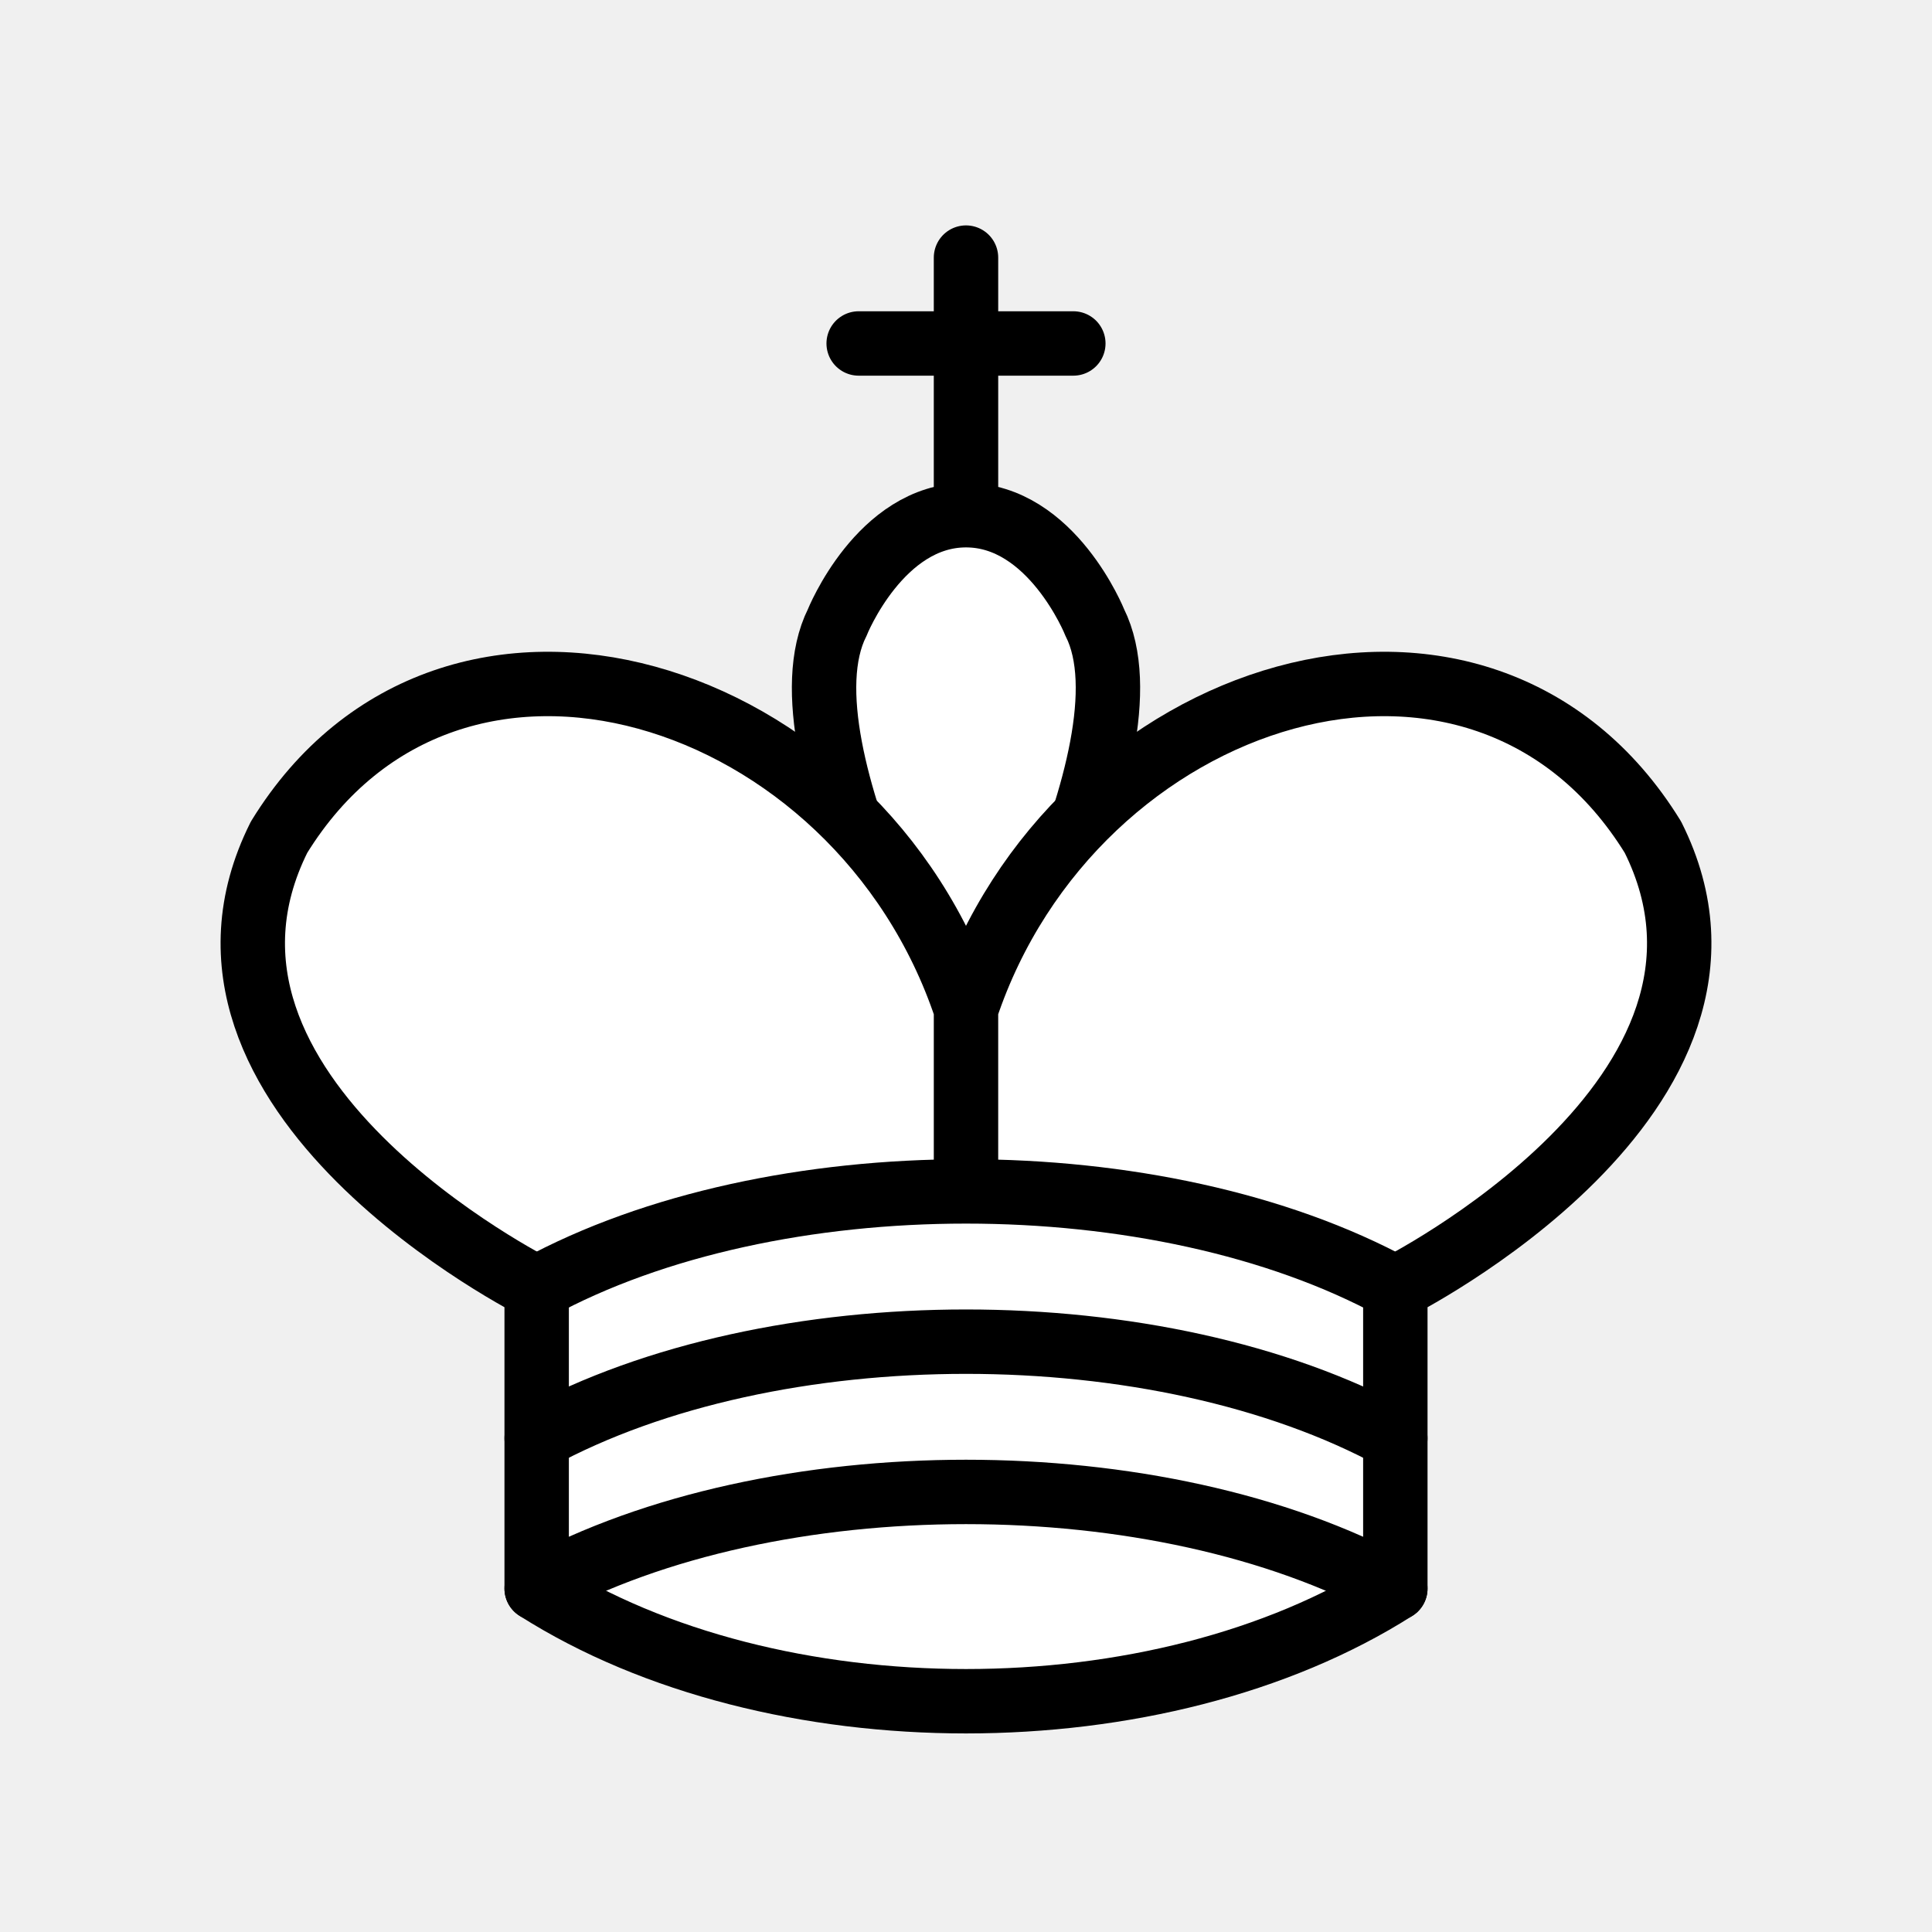
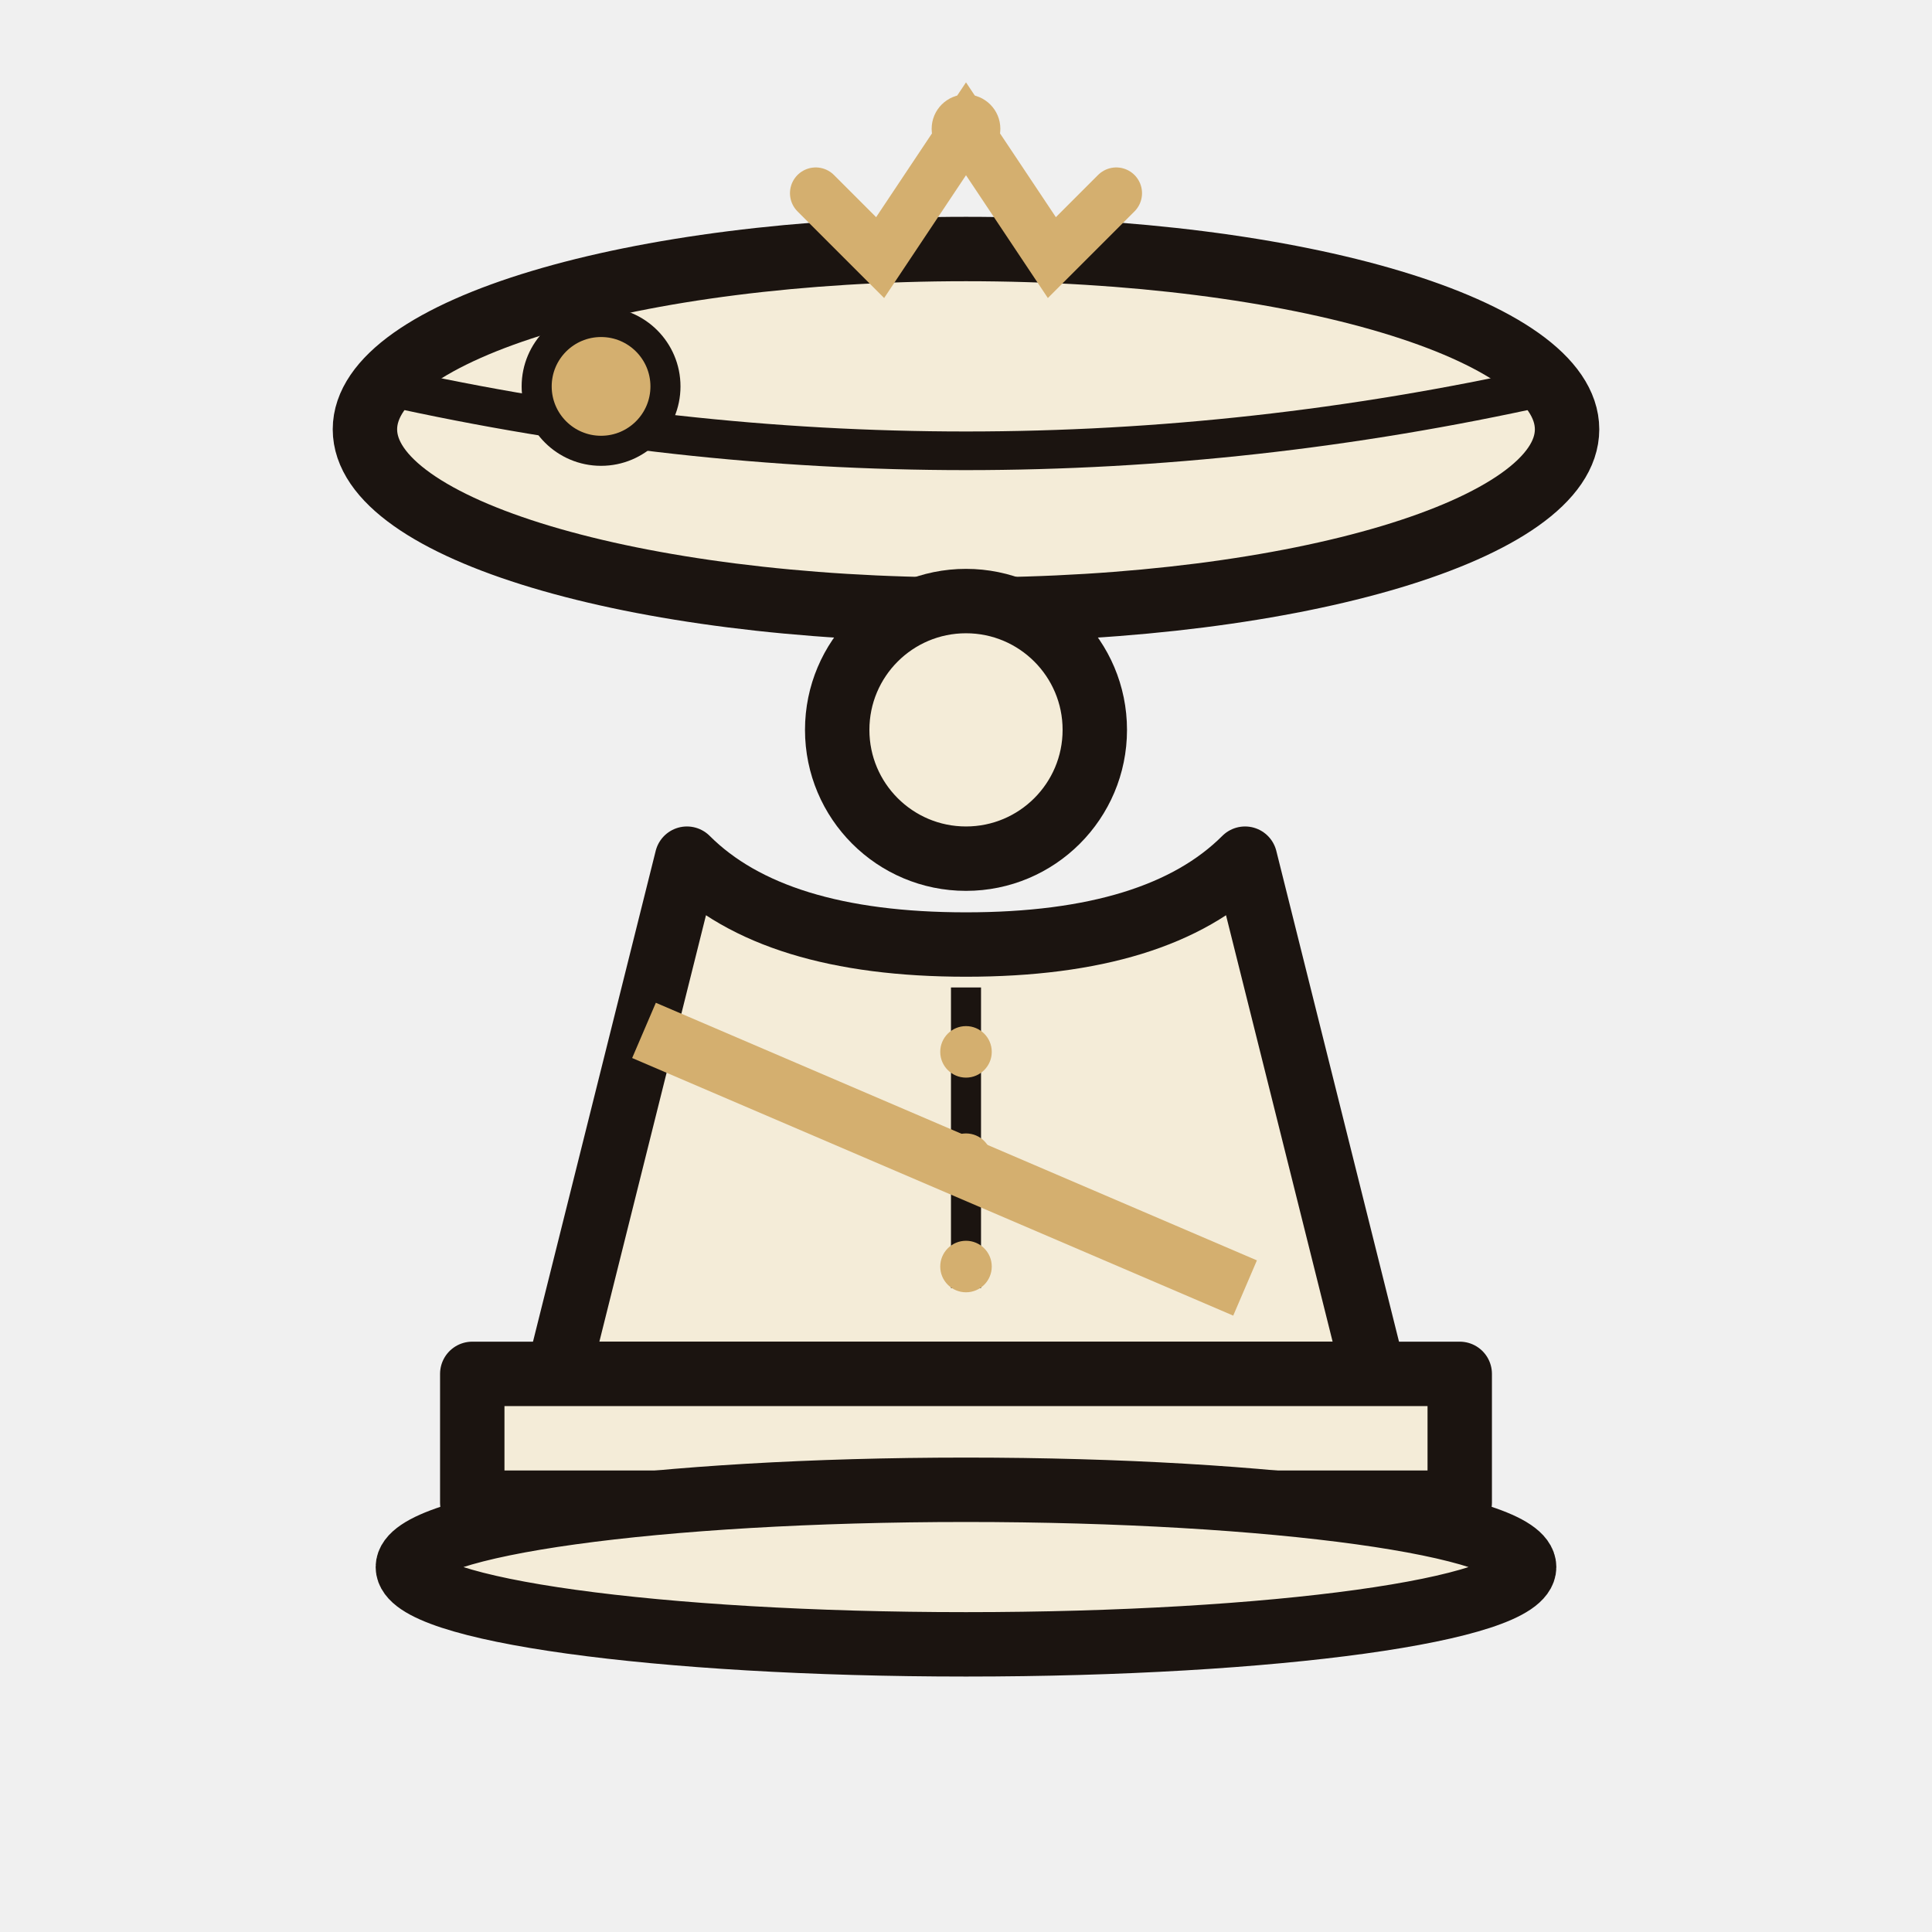
- <svg xmlns="http://www.w3.org/2000/svg" width="45" height="45">
-   <g fill="none" fill-rule="evenodd" stroke="#000" stroke-linecap="round" stroke-linejoin="round" stroke-width="1.5">
-     <path stroke-linejoin="miter" d="M22.5 11.63V6M20 8h5" />
-     <path fill="#fff" stroke-linecap="butt" stroke-linejoin="miter" d="M22.5 25s4.5-7.5 3-10.5c0 0-1-2.5-3-2.5s-3 2.5-3 2.5c-1.5 3 3 10.5 3 10.5" />
-     <path fill="#fff" d="M12.5 37c5.5 3.5 14.5 3.5 20 0v-7s9-4.5 6-10.5c-4-6.5-13.5-3.5-16 4V27v-3.5c-2.5-7.5-12-10.5-16-4-3 6 6 10.5 6 10.5v7" />
-     <path d="M12.5 30c5.5-3 14.5-3 20 0m-20 3.5c5.5-3 14.5-3 20 0m-20 3.5c5.5-3 14.5-3 20 0" />
+ <svg xmlns="http://www.w3.org/2000/svg" viewBox="0 0 45 45">
+   <g fill="#F4ECD8" stroke="#1B1410" stroke-width="1.5" stroke-linejoin="round">
+     <ellipse cx="22.5" cy="10" rx="14" ry="4.2" />
+     <circle cx="22.5" cy="17" r="3" />
+     <path d="M 16 20 L 13 32 L 32 32 L 29 20 Q 27 22 22.5 22 Q 18 22 16 20 Z" />
+     <rect x="11" y="32" width="23" height="3" />
+     <ellipse cx="22.5" cy="36.5" rx="13" ry="1.8" />
  </g>
+   <path d="M 9 9 Q 22.5 12 36 9" stroke="#1B1410" stroke-width="0.9" fill="none" />
+   <circle cx="14" cy="9" r="1.5" fill="#D4AF6F" stroke="#1B1410" stroke-width="0.7" />
+   <path d="M 19 4.5 L 20.5 6 L 22.5 3 L 24.5 6 L 26 4.5" stroke="#D4AF6F" stroke-width="1.2" fill="none" stroke-linecap="round" />
+   <circle cx="22.5" cy="3" r="0.8" fill="#D4AF6F" />
+   <path d="M 22.5 23 L 22.5 30" stroke="#1B1410" stroke-width="0.7" />
+   <circle cx="22.5" cy="24.5" r="0.6" fill="#D4AF6F" />
+   <circle cx="22.5" cy="27" r="0.6" fill="#D4AF6F" />
+   <circle cx="22.5" cy="29.5" r="0.6" fill="#D4AF6F" />
+   <line x1="15" y1="24" x2="29" y2="30" stroke="#D4AF6F" stroke-width="1.4" />
</svg>
